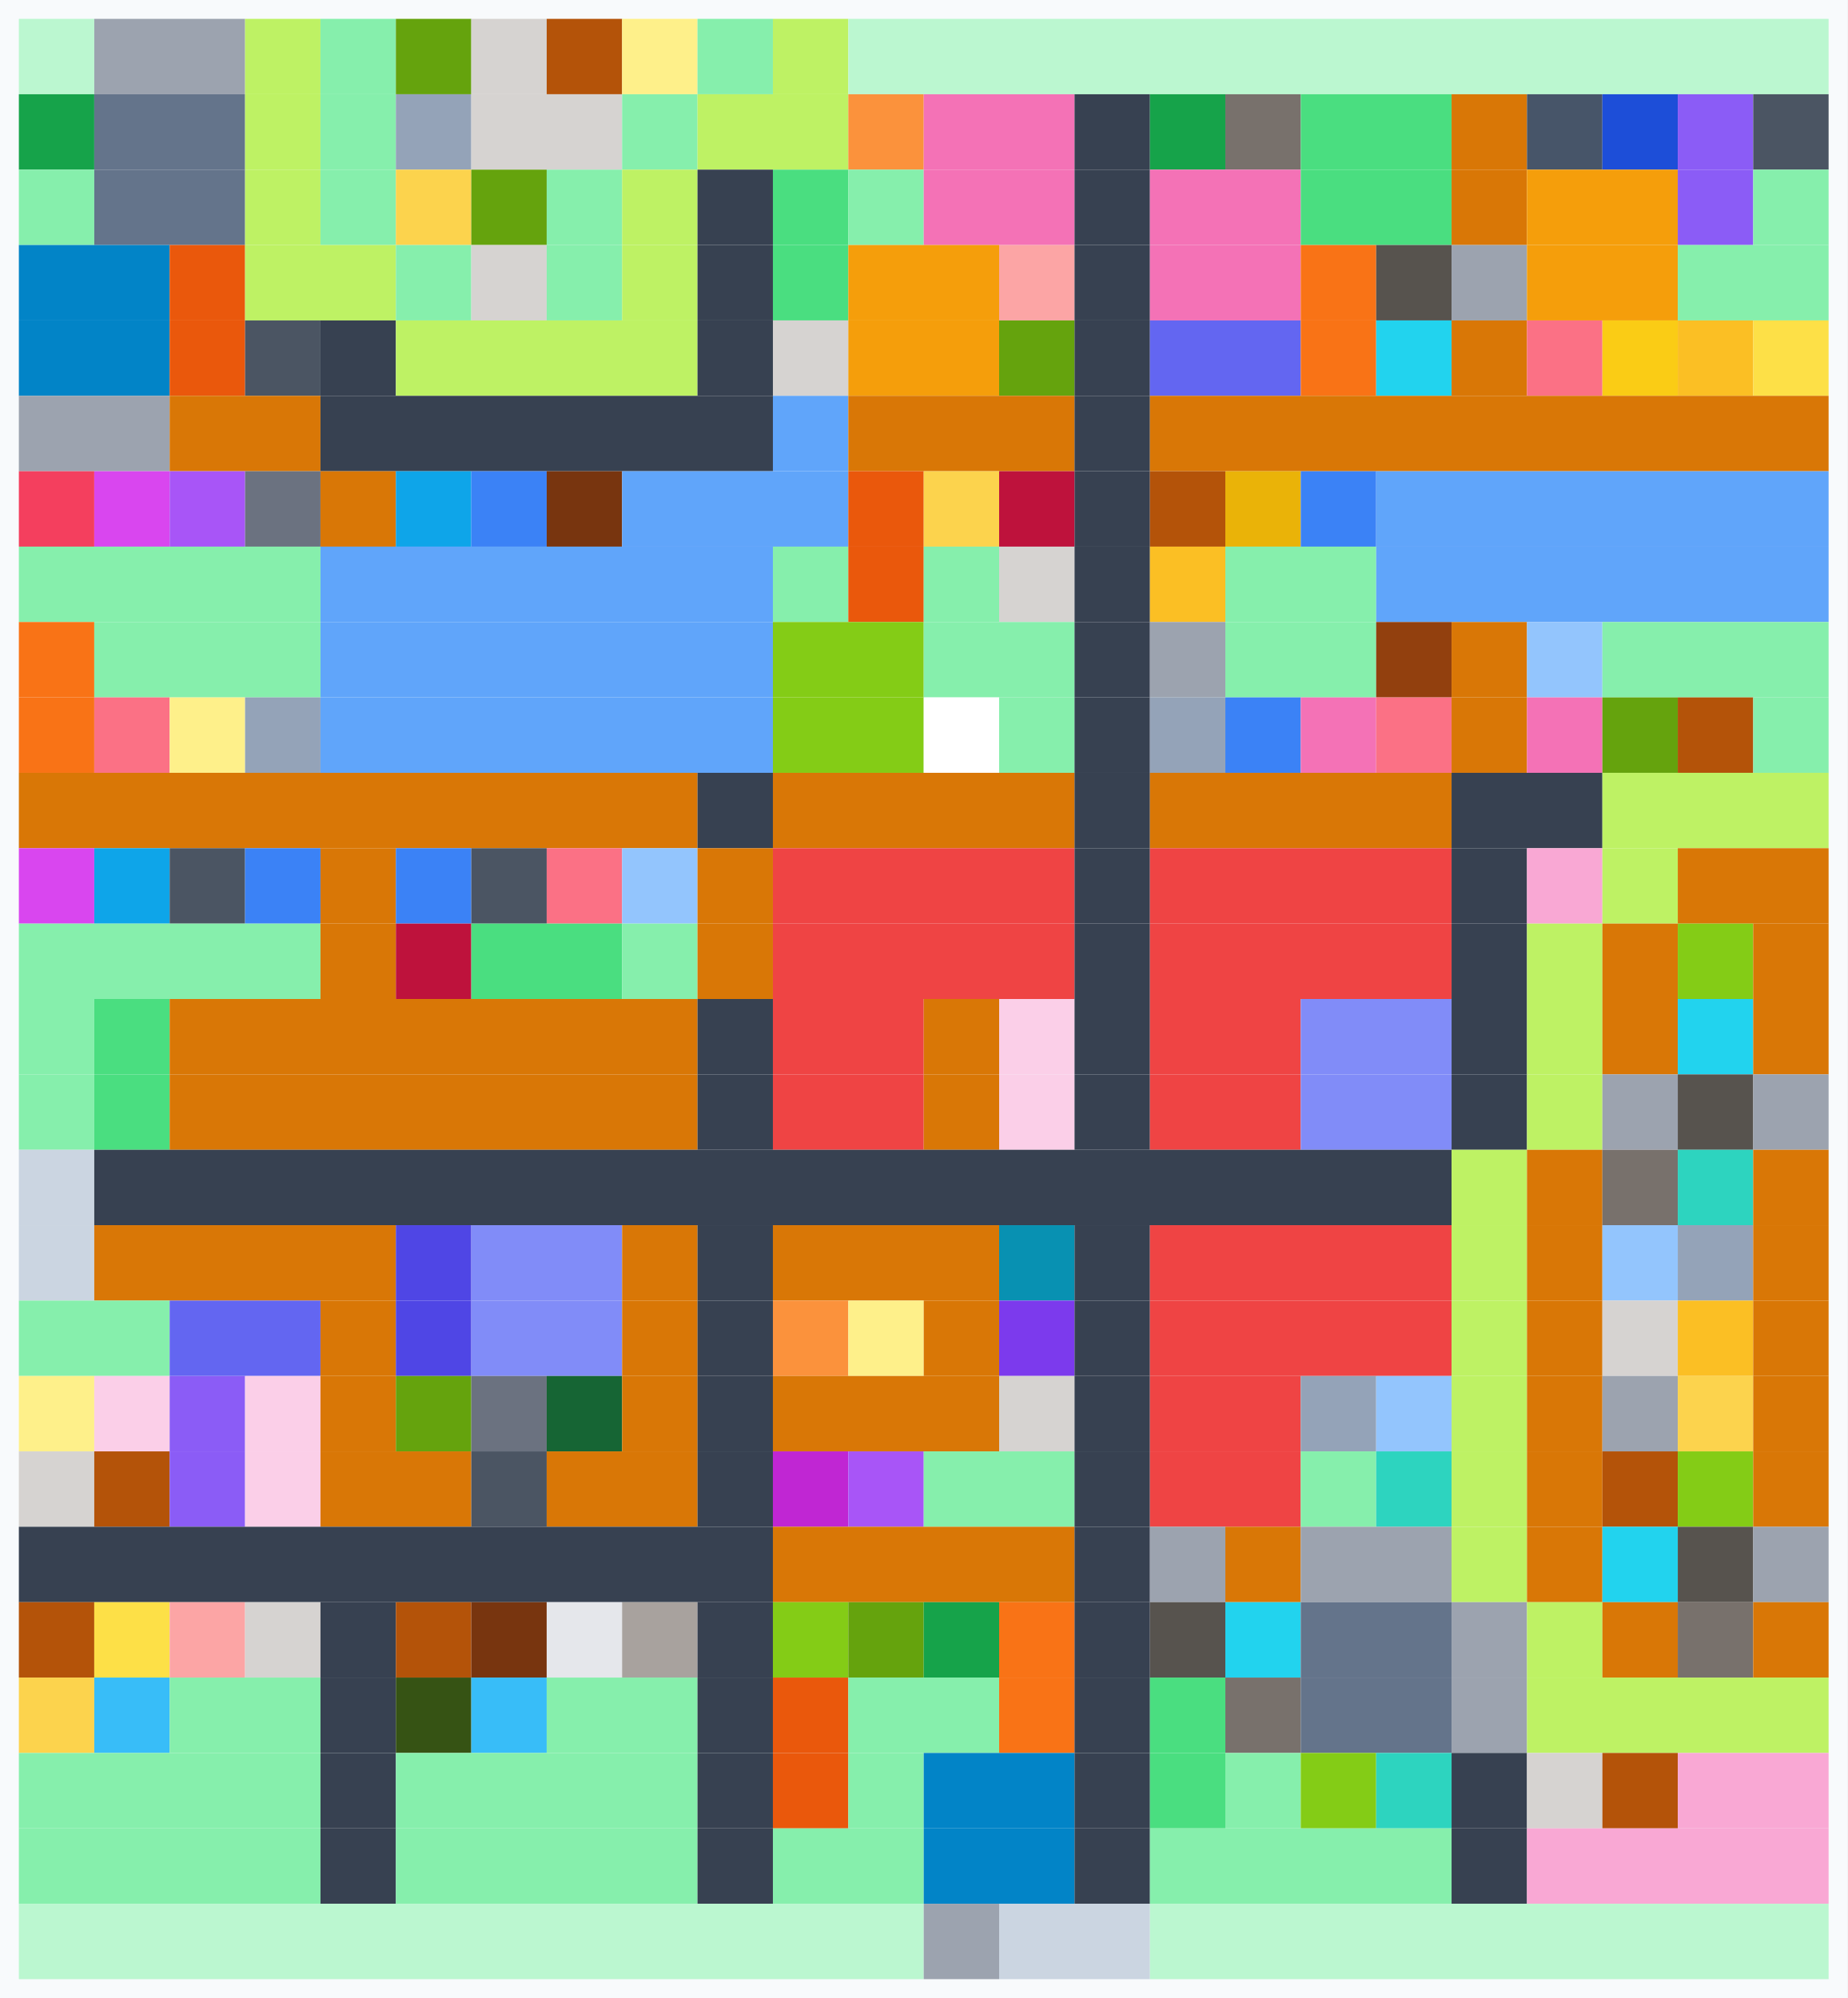
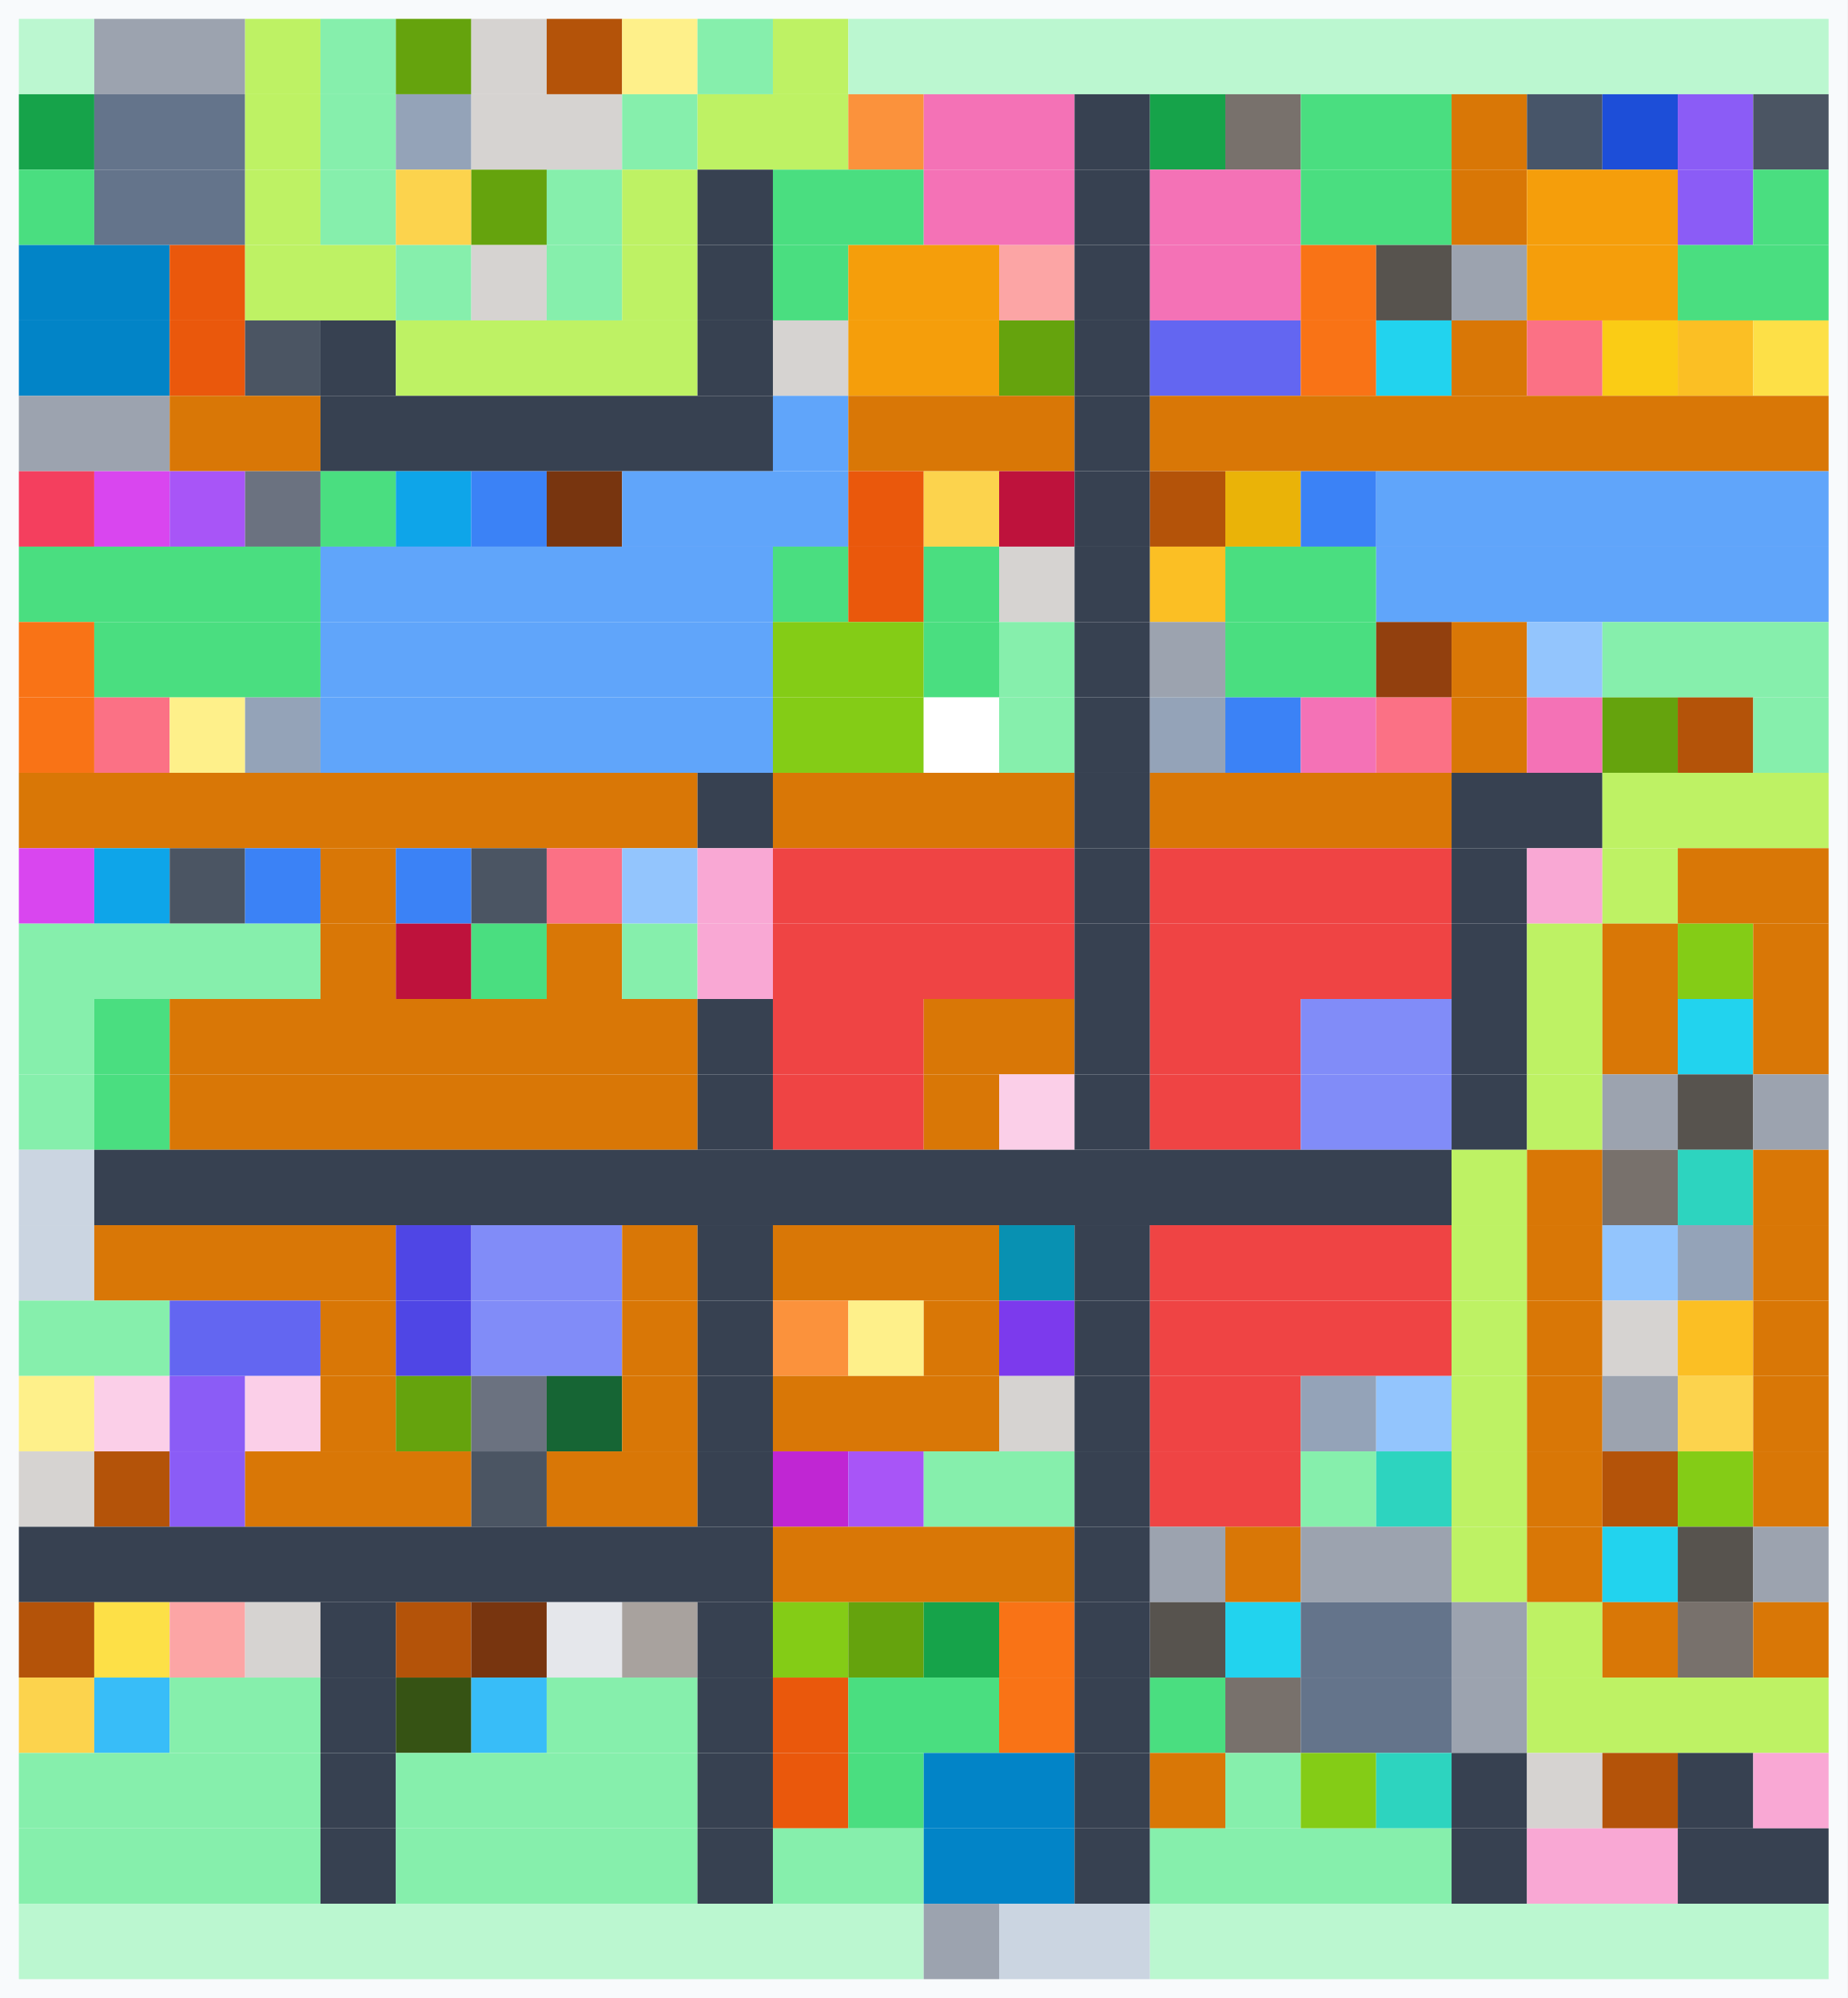
<svg xmlns="http://www.w3.org/2000/svg" viewBox="0 0 196 212" width="196" height="212" role="img" aria-label="口袋學院物語2 健康鎮完美佈局縮圖">
  <rect width="196" height="212" fill="#f8fafc" />
  <rect x="2" y="2" width="8" height="8" fill="#bbf7d0" />
  <rect x="10" y="2" width="16" height="8" fill="#9ca3af" />
  <rect x="26" y="2" width="8" height="8" fill="#bef264" />
  <rect x="34" y="2" width="8" height="8" fill="#86efac" />
  <rect x="42" y="2" width="8" height="8" fill="#65a30d" />
  <rect x="50" y="2" width="8" height="8" fill="#d6d3d1" />
  <rect x="58" y="2" width="8" height="8" fill="#b45309" />
  <rect x="66" y="2" width="8" height="8" fill="#fef08a" />
  <rect x="74" y="2" width="8" height="8" fill="#86efac" />
  <rect x="82" y="2" width="8" height="8" fill="#bef264" />
  <rect x="90" y="2" width="104" height="8" fill="#bbf7d0" />
  <rect x="2" y="10" width="8" height="8" fill="#16a34a" />
  <rect x="10" y="10" width="16" height="8" fill="#64748b" />
  <rect x="26" y="10" width="8" height="8" fill="#bef264" />
  <rect x="34" y="10" width="8" height="8" fill="#86efac" />
  <rect x="42" y="10" width="8" height="8" fill="#94a3b8" />
  <rect x="50" y="10" width="16" height="8" fill="#d6d3d1" />
  <rect x="66" y="10" width="8" height="8" fill="#86efac" />
  <rect x="74" y="10" width="16" height="8" fill="#bef264" />
  <rect x="90" y="10" width="8" height="8" fill="#fb923c" />
  <rect x="98" y="10" width="16" height="8" fill="#f472b6" />
  <rect x="114" y="10" width="8" height="8" fill="#374151" />
  <rect x="122" y="10" width="8" height="8" fill="#16a34a" />
  <rect x="130" y="10" width="8" height="8" fill="#78716c" />
  <rect x="138" y="10" width="16" height="8" fill="#4ade80" />
  <rect x="154" y="10" width="8" height="8" fill="#d97706" />
  <rect x="162" y="10" width="8" height="8" fill="#475569" />
  <rect x="170" y="10" width="8" height="8" fill="#1d4ed8" />
  <rect x="178" y="10" width="8" height="8" fill="#8b5cf6" />
  <rect x="186" y="10" width="8" height="8" fill="#4b5563" />
-   <rect x="2" y="18" width="8" height="8" fill="#86efac" />
+   <rect x="2" y="18" width="8" height="8" fill="#4ade80" />
  <rect x="10" y="18" width="16" height="8" fill="#64748b" />
  <rect x="26" y="18" width="8" height="8" fill="#bef264" />
  <rect x="34" y="18" width="8" height="8" fill="#86efac" />
  <rect x="42" y="18" width="8" height="8" fill="#fcd34d" />
  <rect x="50" y="18" width="8" height="8" fill="#65a30d" />
  <rect x="58" y="18" width="8" height="8" fill="#86efac" />
  <rect x="66" y="18" width="8" height="8" fill="#bef264" />
  <rect x="74" y="18" width="8" height="8" fill="#374151" />
-   <rect x="82" y="18" width="8" height="8" fill="#4ade80" />
-   <rect x="90" y="18" width="8" height="8" fill="#86efac" />
+   <rect x="82" y="18" width="16" height="8" fill="#4ade80" />
  <rect x="98" y="18" width="16" height="8" fill="#f472b6" />
  <rect x="114" y="18" width="8" height="8" fill="#374151" />
  <rect x="122" y="18" width="16" height="8" fill="#f472b6" />
  <rect x="138" y="18" width="16" height="8" fill="#4ade80" />
  <rect x="154" y="18" width="8" height="8" fill="#d97706" />
  <rect x="162" y="18" width="16" height="8" fill="#f59e0b" />
  <rect x="178" y="18" width="8" height="8" fill="#8b5cf6" />
-   <rect x="186" y="18" width="8" height="8" fill="#86efac" />
+   <rect x="186" y="18" width="8" height="8" fill="#4ade80" />
  <rect x="2" y="26" width="16" height="8" fill="#0284c7" />
  <rect x="18" y="26" width="8" height="8" fill="#ea580c" />
  <rect x="26" y="26" width="16" height="8" fill="#bef264" />
  <rect x="42" y="26" width="8" height="8" fill="#86efac" />
  <rect x="50" y="26" width="8" height="8" fill="#d6d3d1" />
  <rect x="58" y="26" width="8" height="8" fill="#86efac" />
  <rect x="66" y="26" width="8" height="8" fill="#bef264" />
  <rect x="74" y="26" width="8" height="8" fill="#374151" />
  <rect x="82" y="26" width="8" height="8" fill="#4ade80" />
  <rect x="90" y="26" width="16" height="8" fill="#f59e0b" />
  <rect x="106" y="26" width="8" height="8" fill="#fca5a5" />
  <rect x="114" y="26" width="8" height="8" fill="#374151" />
  <rect x="122" y="26" width="16" height="8" fill="#f472b6" />
  <rect x="138" y="26" width="8" height="8" fill="#f97316" />
  <rect x="146" y="26" width="8" height="8" fill="#57534e" />
  <rect x="154" y="26" width="8" height="8" fill="#9ca3af" />
  <rect x="162" y="26" width="16" height="8" fill="#f59e0b" />
-   <rect x="178" y="26" width="16" height="8" fill="#86efac" />
+   <rect x="178" y="26" width="16" height="8" fill="#4ade80" />
  <rect x="2" y="34" width="16" height="8" fill="#0284c7" />
  <rect x="18" y="34" width="8" height="8" fill="#ea580c" />
  <rect x="26" y="34" width="8" height="8" fill="#4b5563" />
  <rect x="34" y="34" width="8" height="8" fill="#374151" />
  <rect x="42" y="34" width="32" height="8" fill="#bef264" />
  <rect x="74" y="34" width="8" height="8" fill="#374151" />
  <rect x="82" y="34" width="8" height="8" fill="#d6d3d1" />
  <rect x="90" y="34" width="16" height="8" fill="#f59e0b" />
  <rect x="106" y="34" width="8" height="8" fill="#65a30d" />
  <rect x="114" y="34" width="8" height="8" fill="#374151" />
  <rect x="122" y="34" width="16" height="8" fill="#6366f1" />
  <rect x="138" y="34" width="8" height="8" fill="#f97316" />
  <rect x="146" y="34" width="8" height="8" fill="#22d3ee" />
  <rect x="154" y="34" width="8" height="8" fill="#d97706" />
  <rect x="162" y="34" width="8" height="8" fill="#fb7185" />
  <rect x="170" y="34" width="8" height="8" fill="#facc15" />
  <rect x="178" y="34" width="8" height="8" fill="#fbbf24" />
  <rect x="186" y="34" width="8" height="8" fill="#fde047" />
  <rect x="2" y="42" width="16" height="8" fill="#9ca3af" />
  <rect x="18" y="42" width="16" height="8" fill="#d97706" />
  <rect x="34" y="42" width="48" height="8" fill="#374151" />
  <rect x="82" y="42" width="8" height="8" fill="#60a5fa" />
  <rect x="90" y="42" width="24" height="8" fill="#d97706" />
  <rect x="114" y="42" width="8" height="8" fill="#374151" />
  <rect x="122" y="42" width="72" height="8" fill="#d97706" />
  <rect x="2" y="50" width="8" height="8" fill="#f43f5e" />
  <rect x="10" y="50" width="8" height="8" fill="#d946ef" />
  <rect x="18" y="50" width="8" height="8" fill="#a855f7" />
  <rect x="26" y="50" width="8" height="8" fill="#6b7280" />
-   <rect x="34" y="50" width="8" height="8" fill="#d97706" />
+   <rect x="34" y="50" width="8" height="8" fill="#4ade80" />
  <rect x="42" y="50" width="8" height="8" fill="#0ea5e9" />
  <rect x="50" y="50" width="8" height="8" fill="#3b82f6" />
  <rect x="58" y="50" width="8" height="8" fill="#78350f" />
  <rect x="66" y="50" width="24" height="8" fill="#60a5fa" />
  <rect x="90" y="50" width="8" height="8" fill="#ea580c" />
  <rect x="98" y="50" width="8" height="8" fill="#fcd34d" />
  <rect x="106" y="50" width="8" height="8" fill="#be123c" />
  <rect x="114" y="50" width="8" height="8" fill="#374151" />
  <rect x="122" y="50" width="8" height="8" fill="#b45309" />
  <rect x="130" y="50" width="8" height="8" fill="#eab308" />
  <rect x="138" y="50" width="8" height="8" fill="#3b82f6" />
  <rect x="146" y="50" width="48" height="8" fill="#60a5fa" />
-   <rect x="2" y="58" width="32" height="8" fill="#86efac" />
+   <rect x="2" y="58" width="32" height="8" fill="#4ade80" />
  <rect x="34" y="58" width="48" height="8" fill="#60a5fa" />
-   <rect x="82" y="58" width="8" height="8" fill="#86efac" />
+   <rect x="82" y="58" width="8" height="8" fill="#4ade80" />
  <rect x="90" y="58" width="8" height="8" fill="#ea580c" />
-   <rect x="98" y="58" width="8" height="8" fill="#86efac" />
+   <rect x="98" y="58" width="8" height="8" fill="#4ade80" />
  <rect x="106" y="58" width="8" height="8" fill="#d6d3d1" />
  <rect x="114" y="58" width="8" height="8" fill="#374151" />
  <rect x="122" y="58" width="8" height="8" fill="#fbbf24" />
-   <rect x="130" y="58" width="16" height="8" fill="#86efac" />
+   <rect x="130" y="58" width="16" height="8" fill="#4ade80" />
  <rect x="146" y="58" width="48" height="8" fill="#60a5fa" />
  <rect x="2" y="66" width="8" height="8" fill="#f97316" />
-   <rect x="10" y="66" width="24" height="8" fill="#86efac" />
+   <rect x="10" y="66" width="24" height="8" fill="#4ade80" />
  <rect x="34" y="66" width="48" height="8" fill="#60a5fa" />
  <rect x="82" y="66" width="16" height="8" fill="#84cc16" />
-   <rect x="98" y="66" width="16" height="8" fill="#86efac" />
+   <rect x="98" y="66" width="8" height="8" fill="#4ade80" />
+   <rect x="106" y="66" width="8" height="8" fill="#86efac" />
  <rect x="114" y="66" width="8" height="8" fill="#374151" />
  <rect x="122" y="66" width="8" height="8" fill="#9ca3af" />
-   <rect x="130" y="66" width="16" height="8" fill="#86efac" />
+   <rect x="130" y="66" width="16" height="8" fill="#4ade80" />
  <rect x="146" y="66" width="8" height="8" fill="#92400e" />
  <rect x="154" y="66" width="8" height="8" fill="#d97706" />
  <rect x="162" y="66" width="8" height="8" fill="#93c5fd" />
  <rect x="170" y="66" width="24" height="8" fill="#86efac" />
  <rect x="2" y="74" width="8" height="8" fill="#f97316" />
  <rect x="10" y="74" width="8" height="8" fill="#fb7185" />
  <rect x="18" y="74" width="8" height="8" fill="#fef08a" />
  <rect x="26" y="74" width="8" height="8" fill="#94a3b8" />
  <rect x="34" y="74" width="48" height="8" fill="#60a5fa" />
  <rect x="82" y="74" width="16" height="8" fill="#84cc16" />
  <rect x="98" y="74" width="8" height="8" fill="#ffffff" />
  <rect x="106" y="74" width="8" height="8" fill="#86efac" />
  <rect x="114" y="74" width="8" height="8" fill="#374151" />
  <rect x="122" y="74" width="8" height="8" fill="#94a3b8" />
  <rect x="130" y="74" width="8" height="8" fill="#3b82f6" />
  <rect x="138" y="74" width="8" height="8" fill="#f472b6" />
  <rect x="146" y="74" width="8" height="8" fill="#fb7185" />
  <rect x="154" y="74" width="8" height="8" fill="#d97706" />
  <rect x="162" y="74" width="8" height="8" fill="#f472b6" />
  <rect x="170" y="74" width="8" height="8" fill="#65a30d" />
  <rect x="178" y="74" width="8" height="8" fill="#b45309" />
  <rect x="186" y="74" width="8" height="8" fill="#86efac" />
  <rect x="2" y="82" width="72" height="8" fill="#d97706" />
  <rect x="74" y="82" width="8" height="8" fill="#374151" />
  <rect x="82" y="82" width="32" height="8" fill="#d97706" />
  <rect x="114" y="82" width="8" height="8" fill="#374151" />
  <rect x="122" y="82" width="32" height="8" fill="#d97706" />
  <rect x="154" y="82" width="16" height="8" fill="#374151" />
  <rect x="170" y="82" width="24" height="8" fill="#bef264" />
  <rect x="2" y="90" width="8" height="8" fill="#d946ef" />
  <rect x="10" y="90" width="8" height="8" fill="#0ea5e9" />
  <rect x="18" y="90" width="8" height="8" fill="#4b5563" />
  <rect x="26" y="90" width="8" height="8" fill="#3b82f6" />
  <rect x="34" y="90" width="8" height="8" fill="#d97706" />
  <rect x="42" y="90" width="8" height="8" fill="#3b82f6" />
  <rect x="50" y="90" width="8" height="8" fill="#4b5563" />
  <rect x="58" y="90" width="8" height="8" fill="#fb7185" />
  <rect x="66" y="90" width="8" height="8" fill="#93c5fd" />
-   <rect x="74" y="90" width="8" height="8" fill="#d97706" />
+   <rect x="74" y="90" width="8" height="8" fill="#f9a8d4" />
  <rect x="82" y="90" width="32" height="8" fill="#ef4444" />
  <rect x="114" y="90" width="8" height="8" fill="#374151" />
  <rect x="122" y="90" width="32" height="8" fill="#ef4444" />
  <rect x="154" y="90" width="8" height="8" fill="#374151" />
  <rect x="162" y="90" width="8" height="8" fill="#f9a8d4" />
  <rect x="170" y="90" width="8" height="8" fill="#bef264" />
  <rect x="178" y="90" width="16" height="8" fill="#d97706" />
  <rect x="2" y="98" width="32" height="8" fill="#86efac" />
  <rect x="34" y="98" width="8" height="8" fill="#d97706" />
  <rect x="42" y="98" width="8" height="8" fill="#be123c" />
-   <rect x="50" y="98" width="16" height="8" fill="#4ade80" />
+   <rect x="50" y="98" width="8" height="8" fill="#4ade80" />
+   <rect x="58" y="98" width="8" height="8" fill="#d97706" />
  <rect x="66" y="98" width="8" height="8" fill="#86efac" />
-   <rect x="74" y="98" width="8" height="8" fill="#d97706" />
+   <rect x="74" y="98" width="8" height="8" fill="#f9a8d4" />
  <rect x="82" y="98" width="32" height="8" fill="#ef4444" />
  <rect x="114" y="98" width="8" height="8" fill="#374151" />
  <rect x="122" y="98" width="32" height="8" fill="#ef4444" />
  <rect x="154" y="98" width="8" height="8" fill="#374151" />
  <rect x="162" y="98" width="8" height="8" fill="#bef264" />
  <rect x="170" y="98" width="8" height="8" fill="#d97706" />
  <rect x="178" y="98" width="8" height="8" fill="#84cc16" />
  <rect x="186" y="98" width="8" height="8" fill="#d97706" />
  <rect x="2" y="106" width="8" height="8" fill="#86efac" />
  <rect x="10" y="106" width="8" height="8" fill="#4ade80" />
  <rect x="18" y="106" width="56" height="8" fill="#d97706" />
  <rect x="74" y="106" width="8" height="8" fill="#374151" />
  <rect x="82" y="106" width="16" height="8" fill="#ef4444" />
-   <rect x="98" y="106" width="8" height="8" fill="#d97706" />
-   <rect x="106" y="106" width="8" height="8" fill="#fbcfe8" />
+   <rect x="98" y="106" width="16" height="8" fill="#d97706" />
  <rect x="114" y="106" width="8" height="8" fill="#374151" />
  <rect x="122" y="106" width="16" height="8" fill="#ef4444" />
  <rect x="138" y="106" width="16" height="8" fill="#818cf8" />
  <rect x="154" y="106" width="8" height="8" fill="#374151" />
  <rect x="162" y="106" width="8" height="8" fill="#bef264" />
  <rect x="170" y="106" width="8" height="8" fill="#d97706" />
  <rect x="178" y="106" width="8" height="8" fill="#22d3ee" />
  <rect x="186" y="106" width="8" height="8" fill="#d97706" />
  <rect x="2" y="114" width="8" height="8" fill="#86efac" />
  <rect x="10" y="114" width="8" height="8" fill="#4ade80" />
  <rect x="18" y="114" width="56" height="8" fill="#d97706" />
  <rect x="74" y="114" width="8" height="8" fill="#374151" />
  <rect x="82" y="114" width="16" height="8" fill="#ef4444" />
  <rect x="98" y="114" width="8" height="8" fill="#d97706" />
  <rect x="106" y="114" width="8" height="8" fill="#fbcfe8" />
  <rect x="114" y="114" width="8" height="8" fill="#374151" />
  <rect x="122" y="114" width="16" height="8" fill="#ef4444" />
  <rect x="138" y="114" width="16" height="8" fill="#818cf8" />
  <rect x="154" y="114" width="8" height="8" fill="#374151" />
  <rect x="162" y="114" width="8" height="8" fill="#bef264" />
  <rect x="170" y="114" width="8" height="8" fill="#9ca3af" />
  <rect x="178" y="114" width="8" height="8" fill="#57534e" />
  <rect x="186" y="114" width="8" height="8" fill="#9ca3af" />
  <rect x="2" y="122" width="8" height="8" fill="#cbd5e1" />
  <rect x="10" y="122" width="144" height="8" fill="#374151" />
  <rect x="154" y="122" width="8" height="8" fill="#bef264" />
  <rect x="162" y="122" width="8" height="8" fill="#d97706" />
  <rect x="170" y="122" width="8" height="8" fill="#78716c" />
  <rect x="178" y="122" width="8" height="8" fill="#2dd4bf" />
  <rect x="186" y="122" width="8" height="8" fill="#d97706" />
  <rect x="2" y="130" width="8" height="8" fill="#cbd5e1" />
  <rect x="10" y="130" width="32" height="8" fill="#d97706" />
  <rect x="42" y="130" width="8" height="8" fill="#4f46e5" />
  <rect x="50" y="130" width="16" height="8" fill="#818cf8" />
  <rect x="66" y="130" width="8" height="8" fill="#d97706" />
  <rect x="74" y="130" width="8" height="8" fill="#374151" />
  <rect x="82" y="130" width="24" height="8" fill="#d97706" />
  <rect x="106" y="130" width="8" height="8" fill="#0891b2" />
  <rect x="114" y="130" width="8" height="8" fill="#374151" />
  <rect x="122" y="130" width="32" height="8" fill="#ef4444" />
  <rect x="154" y="130" width="8" height="8" fill="#bef264" />
  <rect x="162" y="130" width="8" height="8" fill="#d97706" />
  <rect x="170" y="130" width="8" height="8" fill="#93c5fd" />
  <rect x="178" y="130" width="8" height="8" fill="#94a3b8" />
  <rect x="186" y="130" width="8" height="8" fill="#d97706" />
  <rect x="2" y="138" width="16" height="8" fill="#86efac" />
  <rect x="18" y="138" width="16" height="8" fill="#6366f1" />
  <rect x="34" y="138" width="8" height="8" fill="#d97706" />
  <rect x="42" y="138" width="8" height="8" fill="#4f46e5" />
  <rect x="50" y="138" width="16" height="8" fill="#818cf8" />
  <rect x="66" y="138" width="8" height="8" fill="#d97706" />
  <rect x="74" y="138" width="8" height="8" fill="#374151" />
  <rect x="82" y="138" width="8" height="8" fill="#fb923c" />
  <rect x="90" y="138" width="8" height="8" fill="#fef08a" />
  <rect x="98" y="138" width="8" height="8" fill="#d97706" />
  <rect x="106" y="138" width="8" height="8" fill="#7c3aed" />
  <rect x="114" y="138" width="8" height="8" fill="#374151" />
  <rect x="122" y="138" width="32" height="8" fill="#ef4444" />
  <rect x="154" y="138" width="8" height="8" fill="#bef264" />
  <rect x="162" y="138" width="8" height="8" fill="#d97706" />
  <rect x="170" y="138" width="8" height="8" fill="#d6d3d1" />
  <rect x="178" y="138" width="8" height="8" fill="#fbbf24" />
  <rect x="186" y="138" width="8" height="8" fill="#d97706" />
  <rect x="2" y="146" width="8" height="8" fill="#fef08a" />
  <rect x="10" y="146" width="8" height="8" fill="#fbcfe8" />
  <rect x="18" y="146" width="8" height="8" fill="#8b5cf6" />
  <rect x="26" y="146" width="8" height="8" fill="#fbcfe8" />
  <rect x="34" y="146" width="8" height="8" fill="#d97706" />
  <rect x="42" y="146" width="8" height="8" fill="#65a30d" />
  <rect x="50" y="146" width="8" height="8" fill="#6b7280" />
  <rect x="58" y="146" width="8" height="8" fill="#166534" />
  <rect x="66" y="146" width="8" height="8" fill="#d97706" />
  <rect x="74" y="146" width="8" height="8" fill="#374151" />
  <rect x="82" y="146" width="24" height="8" fill="#d97706" />
  <rect x="106" y="146" width="8" height="8" fill="#d6d3d1" />
  <rect x="114" y="146" width="8" height="8" fill="#374151" />
  <rect x="122" y="146" width="16" height="8" fill="#ef4444" />
  <rect x="138" y="146" width="8" height="8" fill="#94a3b8" />
  <rect x="146" y="146" width="8" height="8" fill="#93c5fd" />
  <rect x="154" y="146" width="8" height="8" fill="#bef264" />
  <rect x="162" y="146" width="8" height="8" fill="#d97706" />
  <rect x="170" y="146" width="8" height="8" fill="#9ca3af" />
  <rect x="178" y="146" width="8" height="8" fill="#fcd34d" />
  <rect x="186" y="146" width="8" height="8" fill="#d97706" />
  <rect x="2" y="154" width="8" height="8" fill="#d6d3d1" />
  <rect x="10" y="154" width="8" height="8" fill="#b45309" />
  <rect x="18" y="154" width="8" height="8" fill="#8b5cf6" />
-   <rect x="26" y="154" width="8" height="8" fill="#fbcfe8" />
-   <rect x="34" y="154" width="16" height="8" fill="#d97706" />
+   <rect x="26" y="154" width="24" height="8" fill="#d97706" />
  <rect x="50" y="154" width="8" height="8" fill="#4b5563" />
  <rect x="58" y="154" width="16" height="8" fill="#d97706" />
  <rect x="74" y="154" width="8" height="8" fill="#374151" />
  <rect x="82" y="154" width="8" height="8" fill="#c026d3" />
  <rect x="90" y="154" width="8" height="8" fill="#a855f7" />
  <rect x="98" y="154" width="16" height="8" fill="#86efac" />
  <rect x="114" y="154" width="8" height="8" fill="#374151" />
  <rect x="122" y="154" width="16" height="8" fill="#ef4444" />
  <rect x="138" y="154" width="8" height="8" fill="#86efac" />
  <rect x="146" y="154" width="8" height="8" fill="#2dd4bf" />
  <rect x="154" y="154" width="8" height="8" fill="#bef264" />
  <rect x="162" y="154" width="8" height="8" fill="#d97706" />
  <rect x="170" y="154" width="8" height="8" fill="#b45309" />
  <rect x="178" y="154" width="8" height="8" fill="#84cc16" />
  <rect x="186" y="154" width="8" height="8" fill="#d97706" />
  <rect x="2" y="162" width="80" height="8" fill="#374151" />
  <rect x="82" y="162" width="32" height="8" fill="#d97706" />
  <rect x="114" y="162" width="8" height="8" fill="#374151" />
  <rect x="122" y="162" width="8" height="8" fill="#9ca3af" />
  <rect x="130" y="162" width="8" height="8" fill="#d97706" />
  <rect x="138" y="162" width="16" height="8" fill="#9ca3af" />
  <rect x="154" y="162" width="8" height="8" fill="#bef264" />
  <rect x="162" y="162" width="8" height="8" fill="#d97706" />
  <rect x="170" y="162" width="8" height="8" fill="#22d3ee" />
  <rect x="178" y="162" width="8" height="8" fill="#57534e" />
  <rect x="186" y="162" width="8" height="8" fill="#9ca3af" />
  <rect x="2" y="170" width="8" height="8" fill="#b45309" />
  <rect x="10" y="170" width="8" height="8" fill="#fde047" />
  <rect x="18" y="170" width="8" height="8" fill="#fca5a5" />
  <rect x="26" y="170" width="8" height="8" fill="#d6d3d1" />
  <rect x="34" y="170" width="8" height="8" fill="#374151" />
  <rect x="42" y="170" width="8" height="8" fill="#b45309" />
  <rect x="50" y="170" width="8" height="8" fill="#78350f" />
  <rect x="58" y="170" width="8" height="8" fill="#e5e7eb" />
  <rect x="66" y="170" width="8" height="8" fill="#a8a29e" />
  <rect x="74" y="170" width="8" height="8" fill="#374151" />
  <rect x="82" y="170" width="8" height="8" fill="#84cc16" />
  <rect x="90" y="170" width="8" height="8" fill="#65a30d" />
  <rect x="98" y="170" width="8" height="8" fill="#16a34a" />
  <rect x="106" y="170" width="8" height="8" fill="#f97316" />
  <rect x="114" y="170" width="8" height="8" fill="#374151" />
  <rect x="122" y="170" width="8" height="8" fill="#57534e" />
  <rect x="130" y="170" width="8" height="8" fill="#22d3ee" />
  <rect x="138" y="170" width="16" height="8" fill="#64748b" />
  <rect x="154" y="170" width="8" height="8" fill="#9ca3af" />
  <rect x="162" y="170" width="8" height="8" fill="#bef264" />
  <rect x="170" y="170" width="8" height="8" fill="#d97706" />
  <rect x="178" y="170" width="8" height="8" fill="#78716c" />
  <rect x="186" y="170" width="8" height="8" fill="#d97706" />
  <rect x="2" y="178" width="8" height="8" fill="#fcd34d" />
  <rect x="10" y="178" width="8" height="8" fill="#38bdf8" />
  <rect x="18" y="178" width="16" height="8" fill="#86efac" />
  <rect x="34" y="178" width="8" height="8" fill="#374151" />
  <rect x="42" y="178" width="8" height="8" fill="#365314" />
  <rect x="50" y="178" width="8" height="8" fill="#38bdf8" />
  <rect x="58" y="178" width="16" height="8" fill="#86efac" />
  <rect x="74" y="178" width="8" height="8" fill="#374151" />
  <rect x="82" y="178" width="8" height="8" fill="#ea580c" />
-   <rect x="90" y="178" width="16" height="8" fill="#86efac" />
+   <rect x="90" y="178" width="16" height="8" fill="#4ade80" />
  <rect x="106" y="178" width="8" height="8" fill="#f97316" />
  <rect x="114" y="178" width="8" height="8" fill="#374151" />
  <rect x="122" y="178" width="8" height="8" fill="#4ade80" />
  <rect x="130" y="178" width="8" height="8" fill="#78716c" />
  <rect x="138" y="178" width="16" height="8" fill="#64748b" />
  <rect x="154" y="178" width="8" height="8" fill="#9ca3af" />
  <rect x="162" y="178" width="32" height="8" fill="#bef264" />
  <rect x="2" y="186" width="32" height="8" fill="#86efac" />
  <rect x="34" y="186" width="8" height="8" fill="#374151" />
  <rect x="42" y="186" width="32" height="8" fill="#86efac" />
  <rect x="74" y="186" width="8" height="8" fill="#374151" />
  <rect x="82" y="186" width="8" height="8" fill="#ea580c" />
-   <rect x="90" y="186" width="8" height="8" fill="#86efac" />
+   <rect x="90" y="186" width="8" height="8" fill="#4ade80" />
  <rect x="98" y="186" width="16" height="8" fill="#0284c7" />
  <rect x="114" y="186" width="8" height="8" fill="#374151" />
-   <rect x="122" y="186" width="8" height="8" fill="#4ade80" />
+   <rect x="122" y="186" width="8" height="8" fill="#d97706" />
  <rect x="130" y="186" width="8" height="8" fill="#86efac" />
  <rect x="138" y="186" width="8" height="8" fill="#84cc16" />
  <rect x="146" y="186" width="8" height="8" fill="#2dd4bf" />
  <rect x="154" y="186" width="8" height="8" fill="#374151" />
  <rect x="162" y="186" width="8" height="8" fill="#d6d3d1" />
  <rect x="170" y="186" width="8" height="8" fill="#b45309" />
-   <rect x="178" y="186" width="16" height="8" fill="#f9a8d4" />
+   <rect x="178" y="186" width="8" height="8" fill="#374151" />
+   <rect x="186" y="186" width="8" height="8" fill="#f9a8d4" />
  <rect x="2" y="194" width="32" height="8" fill="#86efac" />
  <rect x="34" y="194" width="8" height="8" fill="#374151" />
  <rect x="42" y="194" width="32" height="8" fill="#86efac" />
  <rect x="74" y="194" width="8" height="8" fill="#374151" />
  <rect x="82" y="194" width="16" height="8" fill="#86efac" />
  <rect x="98" y="194" width="16" height="8" fill="#0284c7" />
  <rect x="114" y="194" width="8" height="8" fill="#374151" />
  <rect x="122" y="194" width="32" height="8" fill="#86efac" />
  <rect x="154" y="194" width="8" height="8" fill="#374151" />
-   <rect x="162" y="194" width="32" height="8" fill="#f9a8d4" />
+   <rect x="162" y="194" width="16" height="8" fill="#f9a8d4" />
+   <rect x="178" y="194" width="16" height="8" fill="#374151" />
  <rect x="2" y="202" width="96" height="8" fill="#bbf7d0" />
  <rect x="98" y="202" width="8" height="8" fill="#9ca3af" />
  <rect x="106" y="202" width="16" height="8" fill="#cbd5e1" />
  <rect x="122" y="202" width="72" height="8" fill="#bbf7d0" />
</svg>
